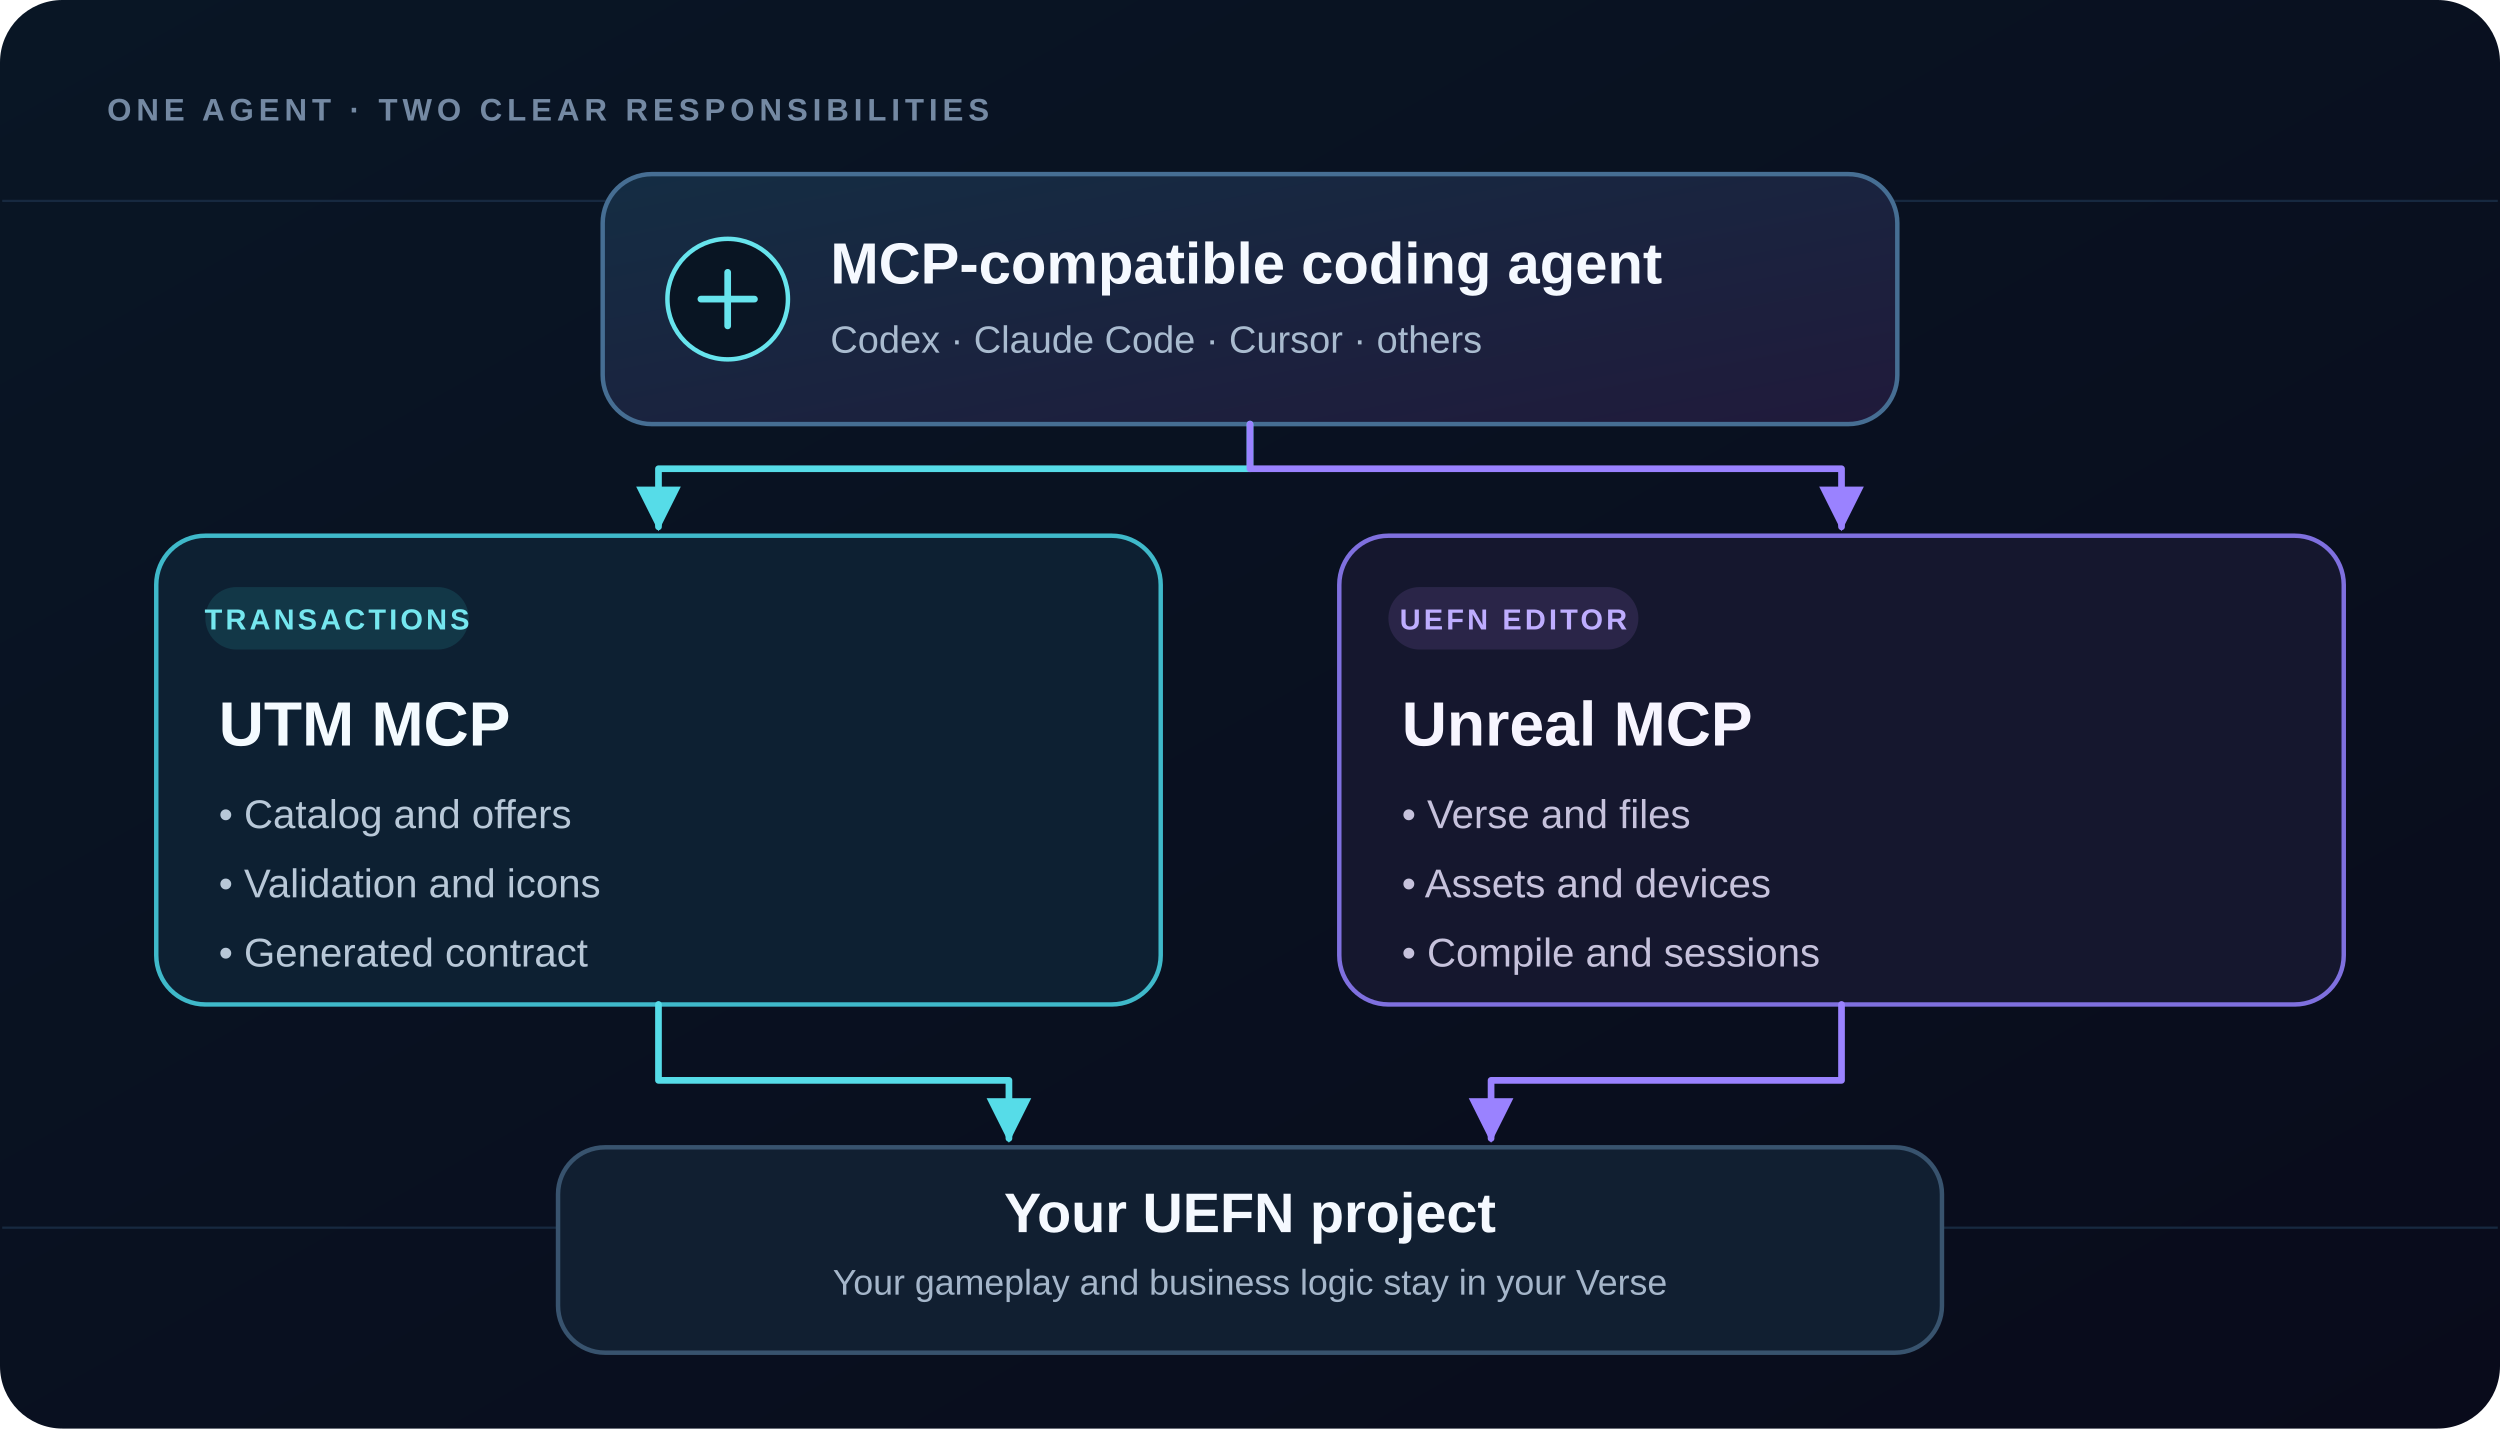
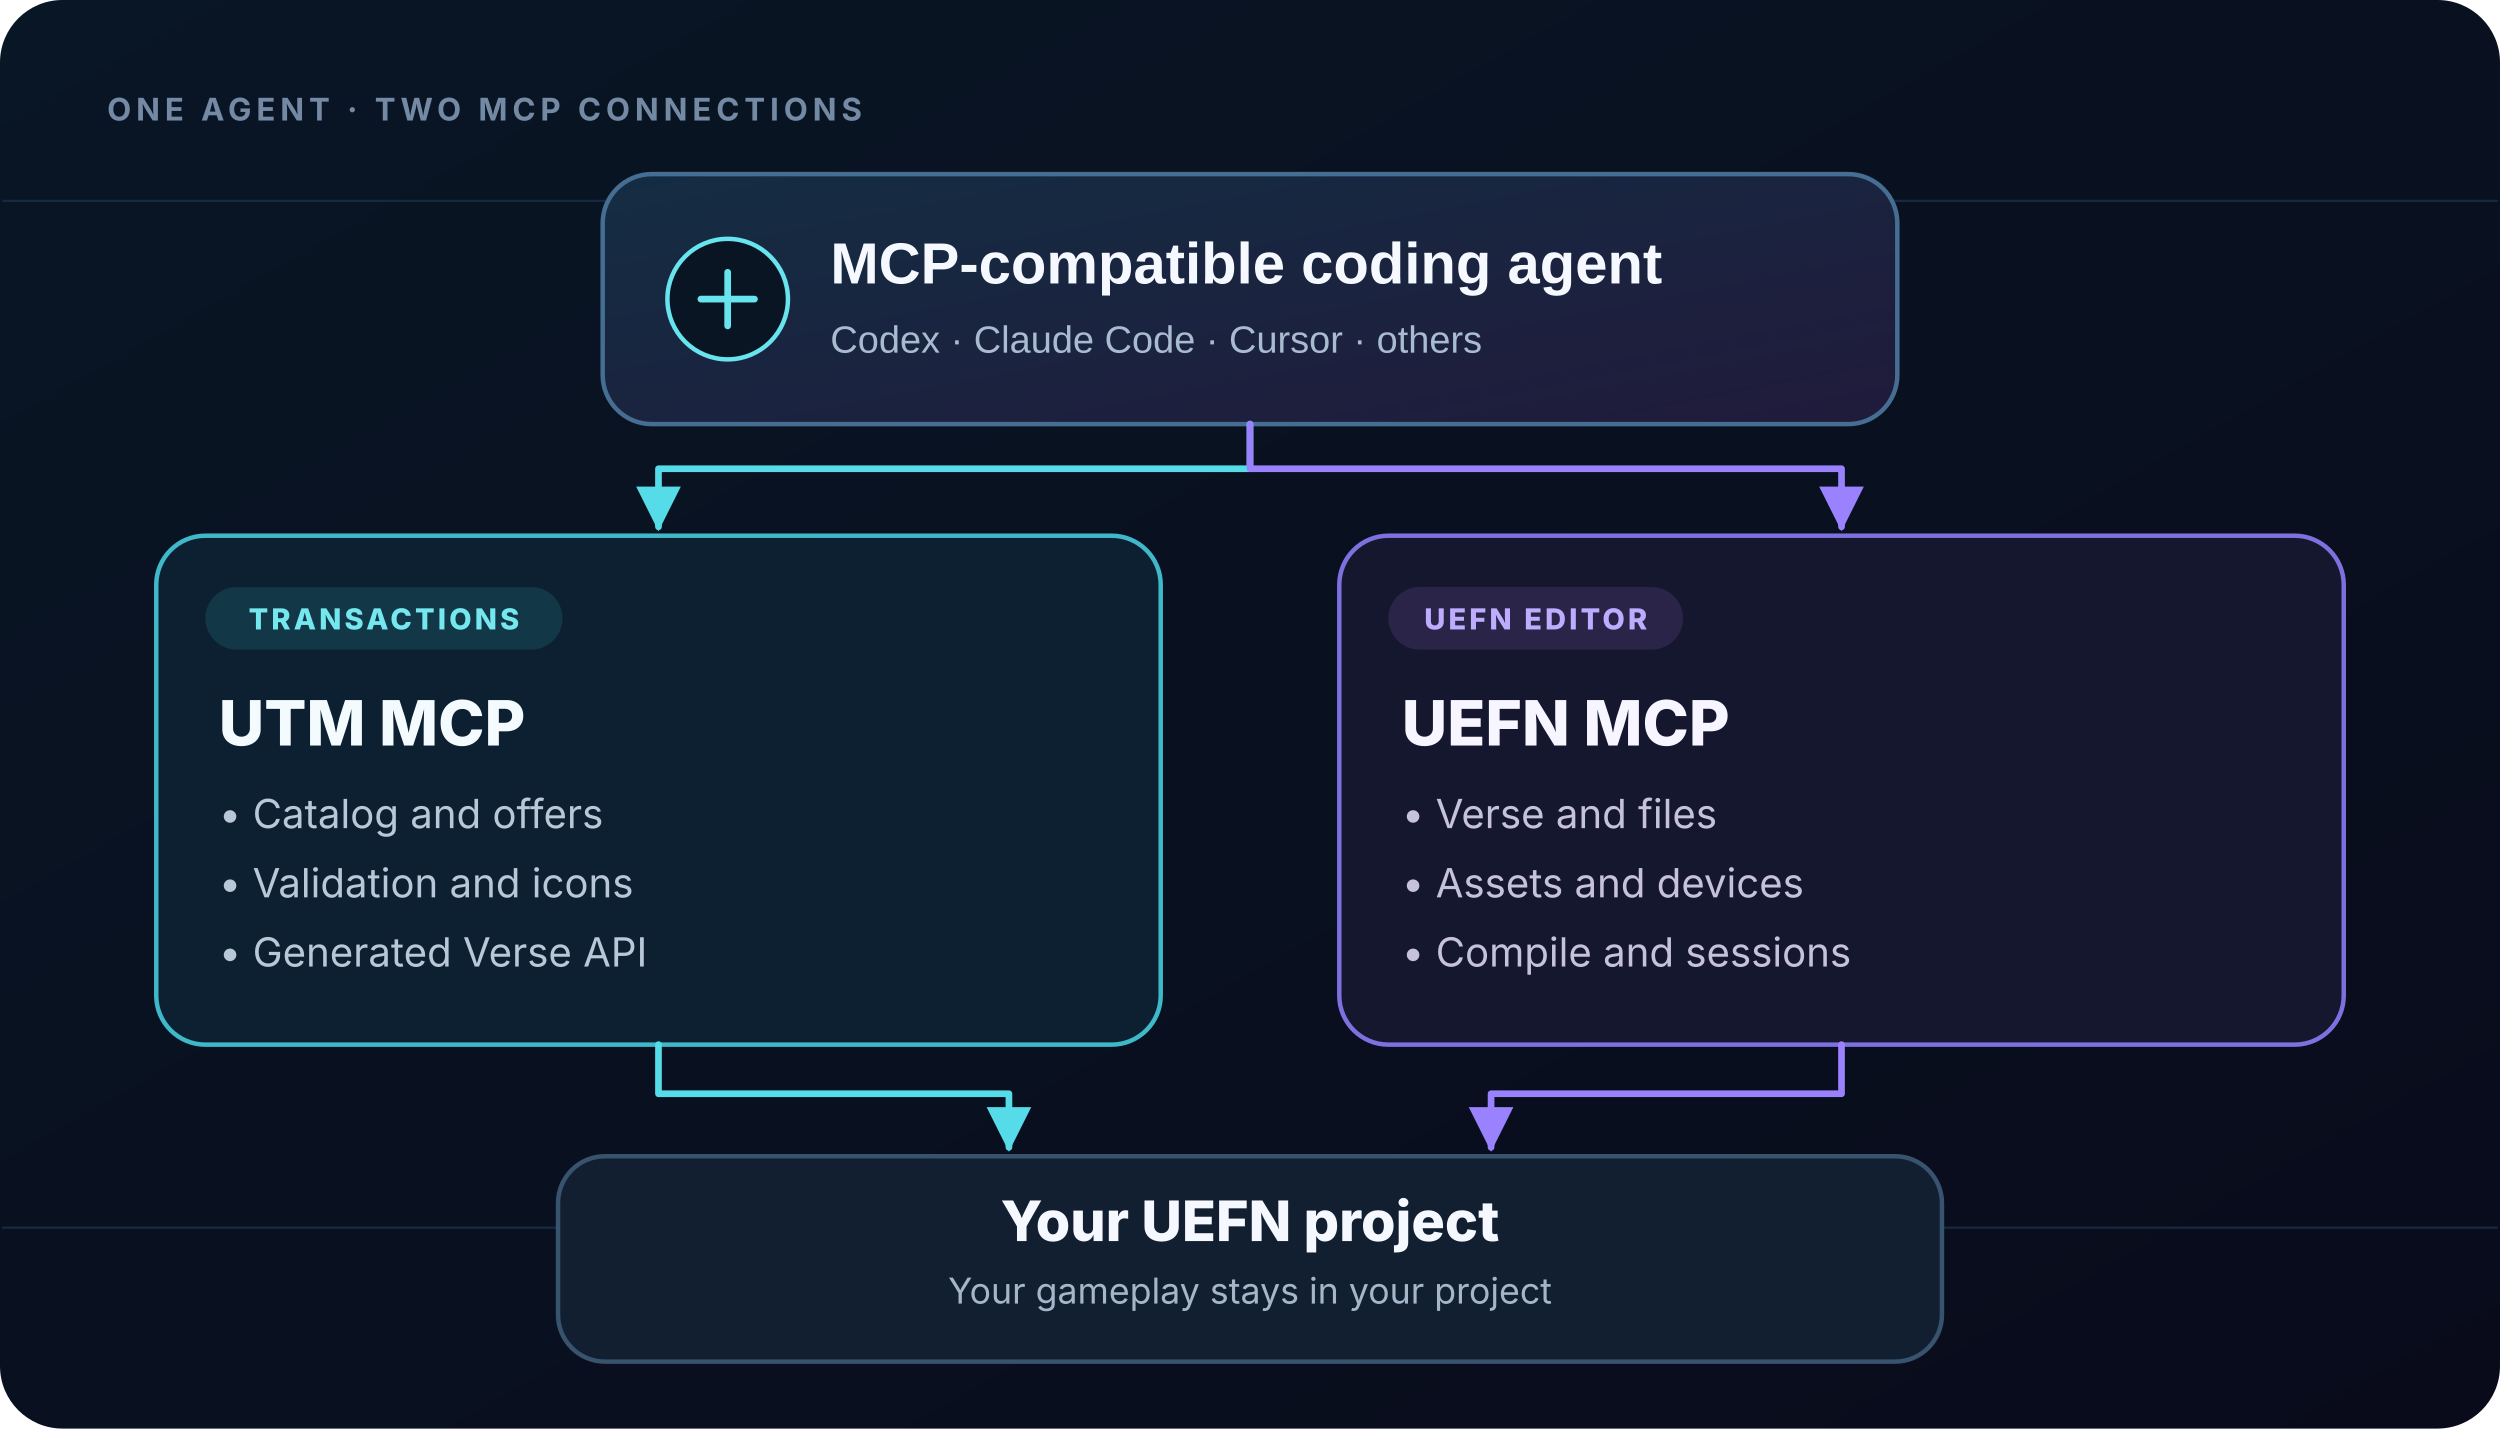
<svg xmlns="http://www.w3.org/2000/svg" viewBox="0 0 1120 640" role="img" aria-labelledby="title desc">
  <defs>
    <linearGradient id="background" x1="0" y1="0" x2="1" y2="1">
      <stop stop-color="#091625" />
      <stop offset="1" stop-color="#090b1b" />
    </linearGradient>
    <linearGradient id="agentFill" x1="0" y1="0" x2="1" y2="1">
      <stop stop-color="#142d43" />
      <stop offset="1" stop-color="#201a3b" />
    </linearGradient>
    <marker id="arrowCyan" viewBox="0 0 12 12" refX="10" refY="6" markerWidth="8" markerHeight="8" orient="auto">
      <path d="M1 1 11 6 1 11Z" fill="#56dce8" />
    </marker>
    <marker id="arrowPurple" viewBox="0 0 12 12" refX="10" refY="6" markerWidth="8" markerHeight="8" orient="auto">
      <path d="M1 1 11 6 1 11Z" fill="#9a82ff" />
    </marker>
  </defs>
  <rect width="1120" height="640" rx="28" fill="url(#background)" />
  <path d="M1 90H1119M1 550H1119" stroke="#172940" />
-   <text x="48" y="54" fill="#7489a3" font-family="Segoe UI,Arial,sans-serif" font-size="14" font-weight="700" letter-spacing="2.2">ONE AGENT · TWO CLEAR RESPONSIBILITIES</text>
+   <text x="48" y="54" fill="#7489a3" font-family="Inter,Segoe UI,Arial,sans-serif" font-size="14" font-weight="700" letter-spacing="2.2">ONE AGENT · TWO MCP CONNECTIONS</text>
  <g>
    <rect x="270" y="78" width="580" height="112" rx="22" fill="url(#agentFill)" stroke="#466e93" stroke-width="2" />
    <circle cx="326" cy="134" r="27" fill="#091523" stroke="#67e4ed" stroke-width="2" />
    <path d="M314 134h24M326 122v24" stroke="#67e4ed" stroke-width="3" stroke-linecap="round" />
    <text x="372" y="127" fill="#f5f9ff" font-family="Segoe UI,Arial,sans-serif" font-size="26" font-weight="800">MCP-compatible coding agent</text>
    <text x="372" y="158" fill="#a9bbcf" font-family="Segoe UI,Arial,sans-serif" font-size="17">Codex · Claude Code · Cursor · others</text>
  </g>
  <path d="M560 190V210H295V236" fill="none" stroke="#56dce8" stroke-width="3" stroke-linecap="round" stroke-linejoin="round" marker-end="url(#arrowCyan)" />
  <path d="M560 190V210H825V236" fill="none" stroke="#9a82ff" stroke-width="3" stroke-linecap="round" stroke-linejoin="round" marker-end="url(#arrowPurple)" />
  <g>
-     <rect x="70" y="240" width="450" height="210" rx="22" fill="#0d2032" stroke="#3fb9ca" stroke-width="2" />
-     <rect x="92" y="263" width="118" height="28" rx="14" fill="#123747" />
-     <text x="151" y="282" text-anchor="middle" fill="#75e7ef" font-family="Segoe UI,Arial,sans-serif" font-size="13" font-weight="800" letter-spacing="1.4">TRANSACTIONS</text>
-     <text x="98" y="334" fill="#f4fbff" font-family="Segoe UI,Arial,sans-serif" font-size="28" font-weight="800">UTM MCP</text>
-     <text x="98" y="371" fill="#b8c8d8" font-family="Segoe UI,Arial,sans-serif" font-size="18">• Catalog and offers</text>
-     <text x="98" y="402" fill="#b8c8d8" font-family="Segoe UI,Arial,sans-serif" font-size="18">• Validation and icons</text>
-     <text x="98" y="433" fill="#b8c8d8" font-family="Segoe UI,Arial,sans-serif" font-size="18">• Generated contract</text>
+     <rect x="70" y="240" width="450" height="228" rx="22" fill="#0d2032" stroke="#3fb9ca" stroke-width="2" />
+     <rect x="92" y="263" width="160" height="28" rx="14" fill="#123747" />
+     <text x="172" y="282" text-anchor="middle" fill="#75e7ef" font-family="Inter,Segoe UI,Arial,sans-serif" font-size="13" font-weight="800" letter-spacing="1.4">TRANSACTIONS</text>
+     <text x="98" y="334" fill="#f4fbff" font-family="Inter,Segoe UI,Arial,sans-serif" font-size="28" font-weight="800">UTM MCP</text>
+     <text x="98" y="371" fill="#b8c8d8" font-family="Inter,Segoe UI,Arial,sans-serif" font-size="18">• Catalog and offers</text>
+     <text x="98" y="402" fill="#b8c8d8" font-family="Inter,Segoe UI,Arial,sans-serif" font-size="18">• Validation and icons</text>
+     <text x="98" y="433" fill="#b8c8d8" font-family="Inter,Segoe UI,Arial,sans-serif" font-size="18">• Generated Verse API</text>
  </g>
  <g>
-     <rect x="600" y="240" width="450" height="210" rx="22" fill="#15172e" stroke="#7f70df" stroke-width="2" />
-     <rect x="622" y="263" width="112" height="28" rx="14" fill="#2a2548" />
-     <text x="678" y="282" text-anchor="middle" fill="#beadff" font-family="Segoe UI,Arial,sans-serif" font-size="13" font-weight="800" letter-spacing="1.4">UEFN EDITOR</text>
-     <text x="628" y="334" fill="#f7f5ff" font-family="Segoe UI,Arial,sans-serif" font-size="28" font-weight="800">Unreal MCP</text>
-     <text x="628" y="371" fill="#c6c2dc" font-family="Segoe UI,Arial,sans-serif" font-size="18">• Verse and files</text>
-     <text x="628" y="402" fill="#c6c2dc" font-family="Segoe UI,Arial,sans-serif" font-size="18">• Assets and devices</text>
-     <text x="628" y="433" fill="#c6c2dc" font-family="Segoe UI,Arial,sans-serif" font-size="18">• Compile and sessions</text>
+     <rect x="600" y="240" width="450" height="228" rx="22" fill="#15172e" stroke="#7f70df" stroke-width="2" />
+     <rect x="622" y="263" width="132" height="28" rx="14" fill="#2a2548" />
+     <text x="688" y="282" text-anchor="middle" fill="#beadff" font-family="Inter,Segoe UI,Arial,sans-serif" font-size="13" font-weight="800" letter-spacing="1.4">UEFN EDITOR</text>
+     <text x="628" y="334" fill="#f7f5ff" font-family="Inter,Segoe UI,Arial,sans-serif" font-size="28" font-weight="800">UEFN MCP</text>
+     <text x="628" y="371" fill="#c6c2dc" font-family="Inter,Segoe UI,Arial,sans-serif" font-size="18">• Verse and files</text>
+     <text x="628" y="402" fill="#c6c2dc" font-family="Inter,Segoe UI,Arial,sans-serif" font-size="18">• Assets and devices</text>
+     <text x="628" y="433" fill="#c6c2dc" font-family="Inter,Segoe UI,Arial,sans-serif" font-size="18">• Compile and sessions</text>
  </g>
-   <path d="M295 450V484H452V510" fill="none" stroke="#56dce8" stroke-width="3" stroke-linecap="round" stroke-linejoin="round" marker-end="url(#arrowCyan)" />
-   <path d="M825 450V484H668V510" fill="none" stroke="#9a82ff" stroke-width="3" stroke-linecap="round" stroke-linejoin="round" marker-end="url(#arrowPurple)" />
+   <path d="M295 468V490H452V514" fill="none" stroke="#56dce8" stroke-width="3" stroke-linecap="round" stroke-linejoin="round" marker-end="url(#arrowCyan)" />
+   <path d="M825 468V490H668V514" fill="none" stroke="#9a82ff" stroke-width="3" stroke-linecap="round" stroke-linejoin="round" marker-end="url(#arrowPurple)" />
  <g>
-     <rect x="250" y="514" width="620" height="92" rx="21" fill="#111f31" stroke="#38536e" stroke-width="2" />
-     <text x="560" y="552" text-anchor="middle" fill="#f5f9ff" font-family="Segoe UI,Arial,sans-serif" font-size="25" font-weight="800">Your UEFN project</text>
-     <text x="560" y="580" text-anchor="middle" fill="#a5b6ca" font-family="Segoe UI,Arial,sans-serif" font-size="16">Your gameplay and business logic stay in your Verse</text>
+     <rect x="250" y="518" width="620" height="92" rx="21" fill="#111f31" stroke="#38536e" stroke-width="2" />
+     <text x="560" y="556" text-anchor="middle" fill="#f5f9ff" font-family="Inter,Segoe UI,Arial,sans-serif" font-size="25" font-weight="800">Your UEFN project</text>
+     <text x="560" y="584" text-anchor="middle" fill="#a5b6ca" font-family="Inter,Segoe UI,Arial,sans-serif" font-size="16">Your gameplay stays in your project</text>
  </g>
</svg>
